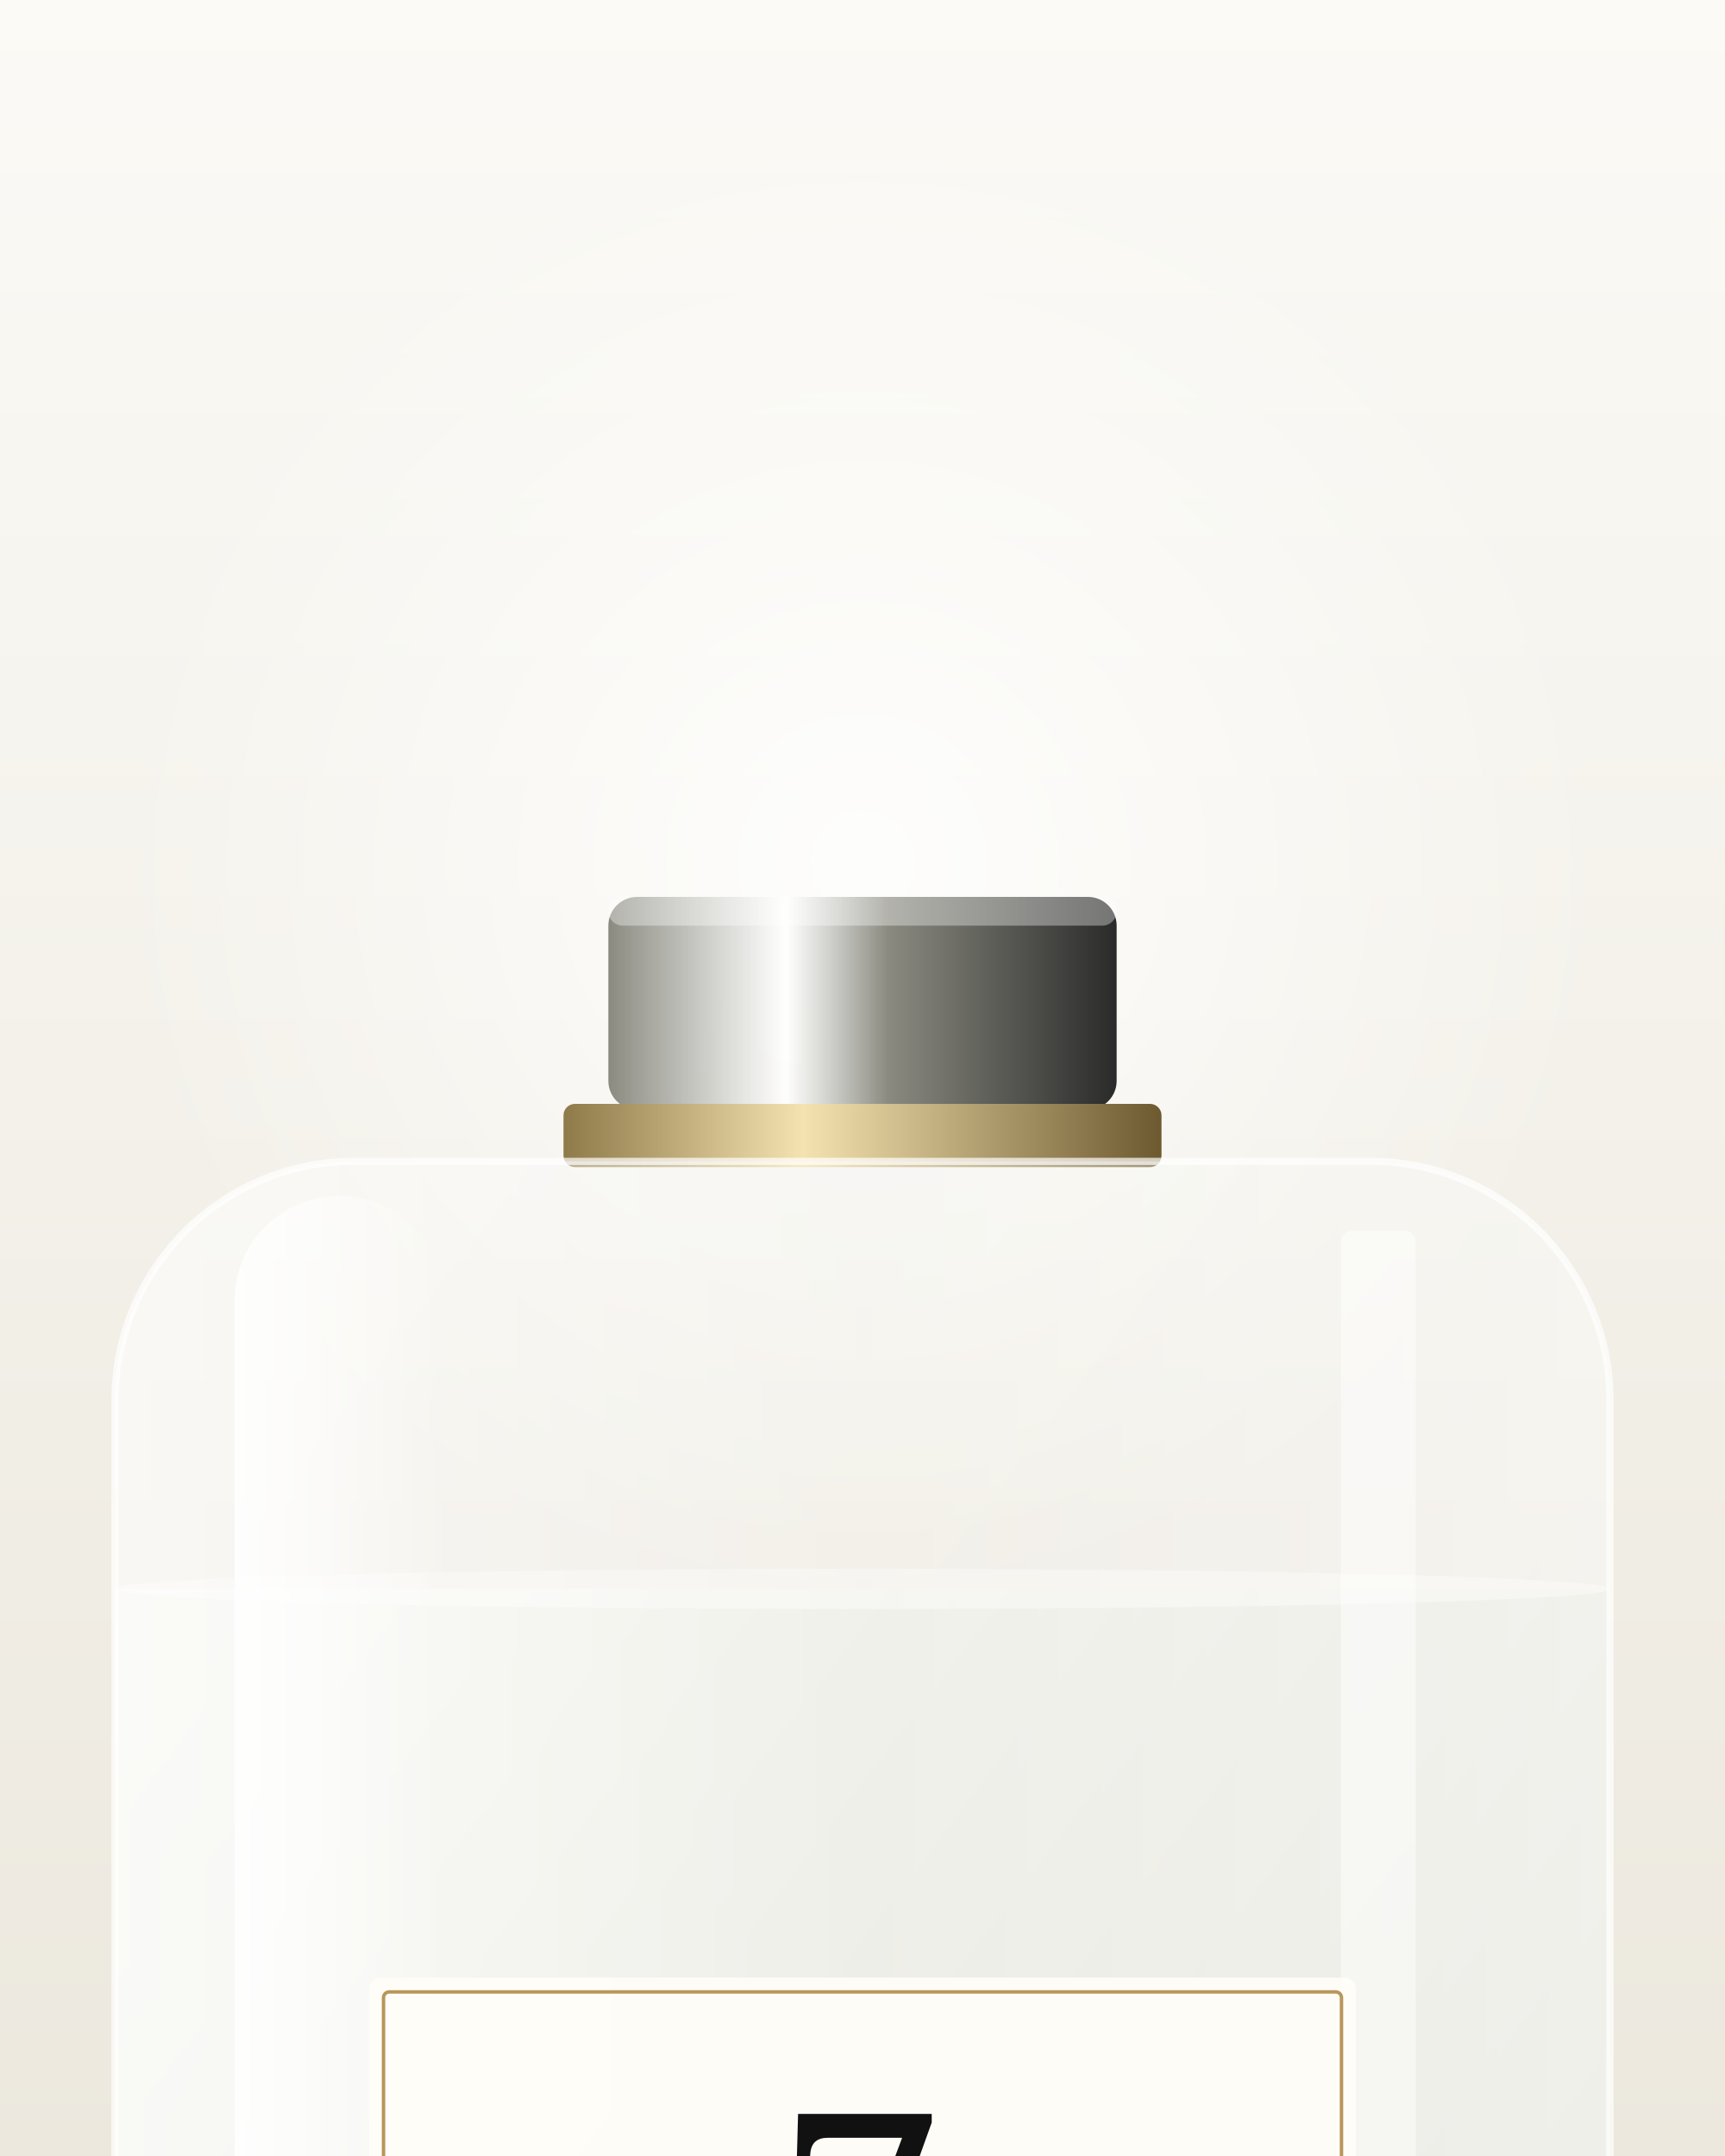
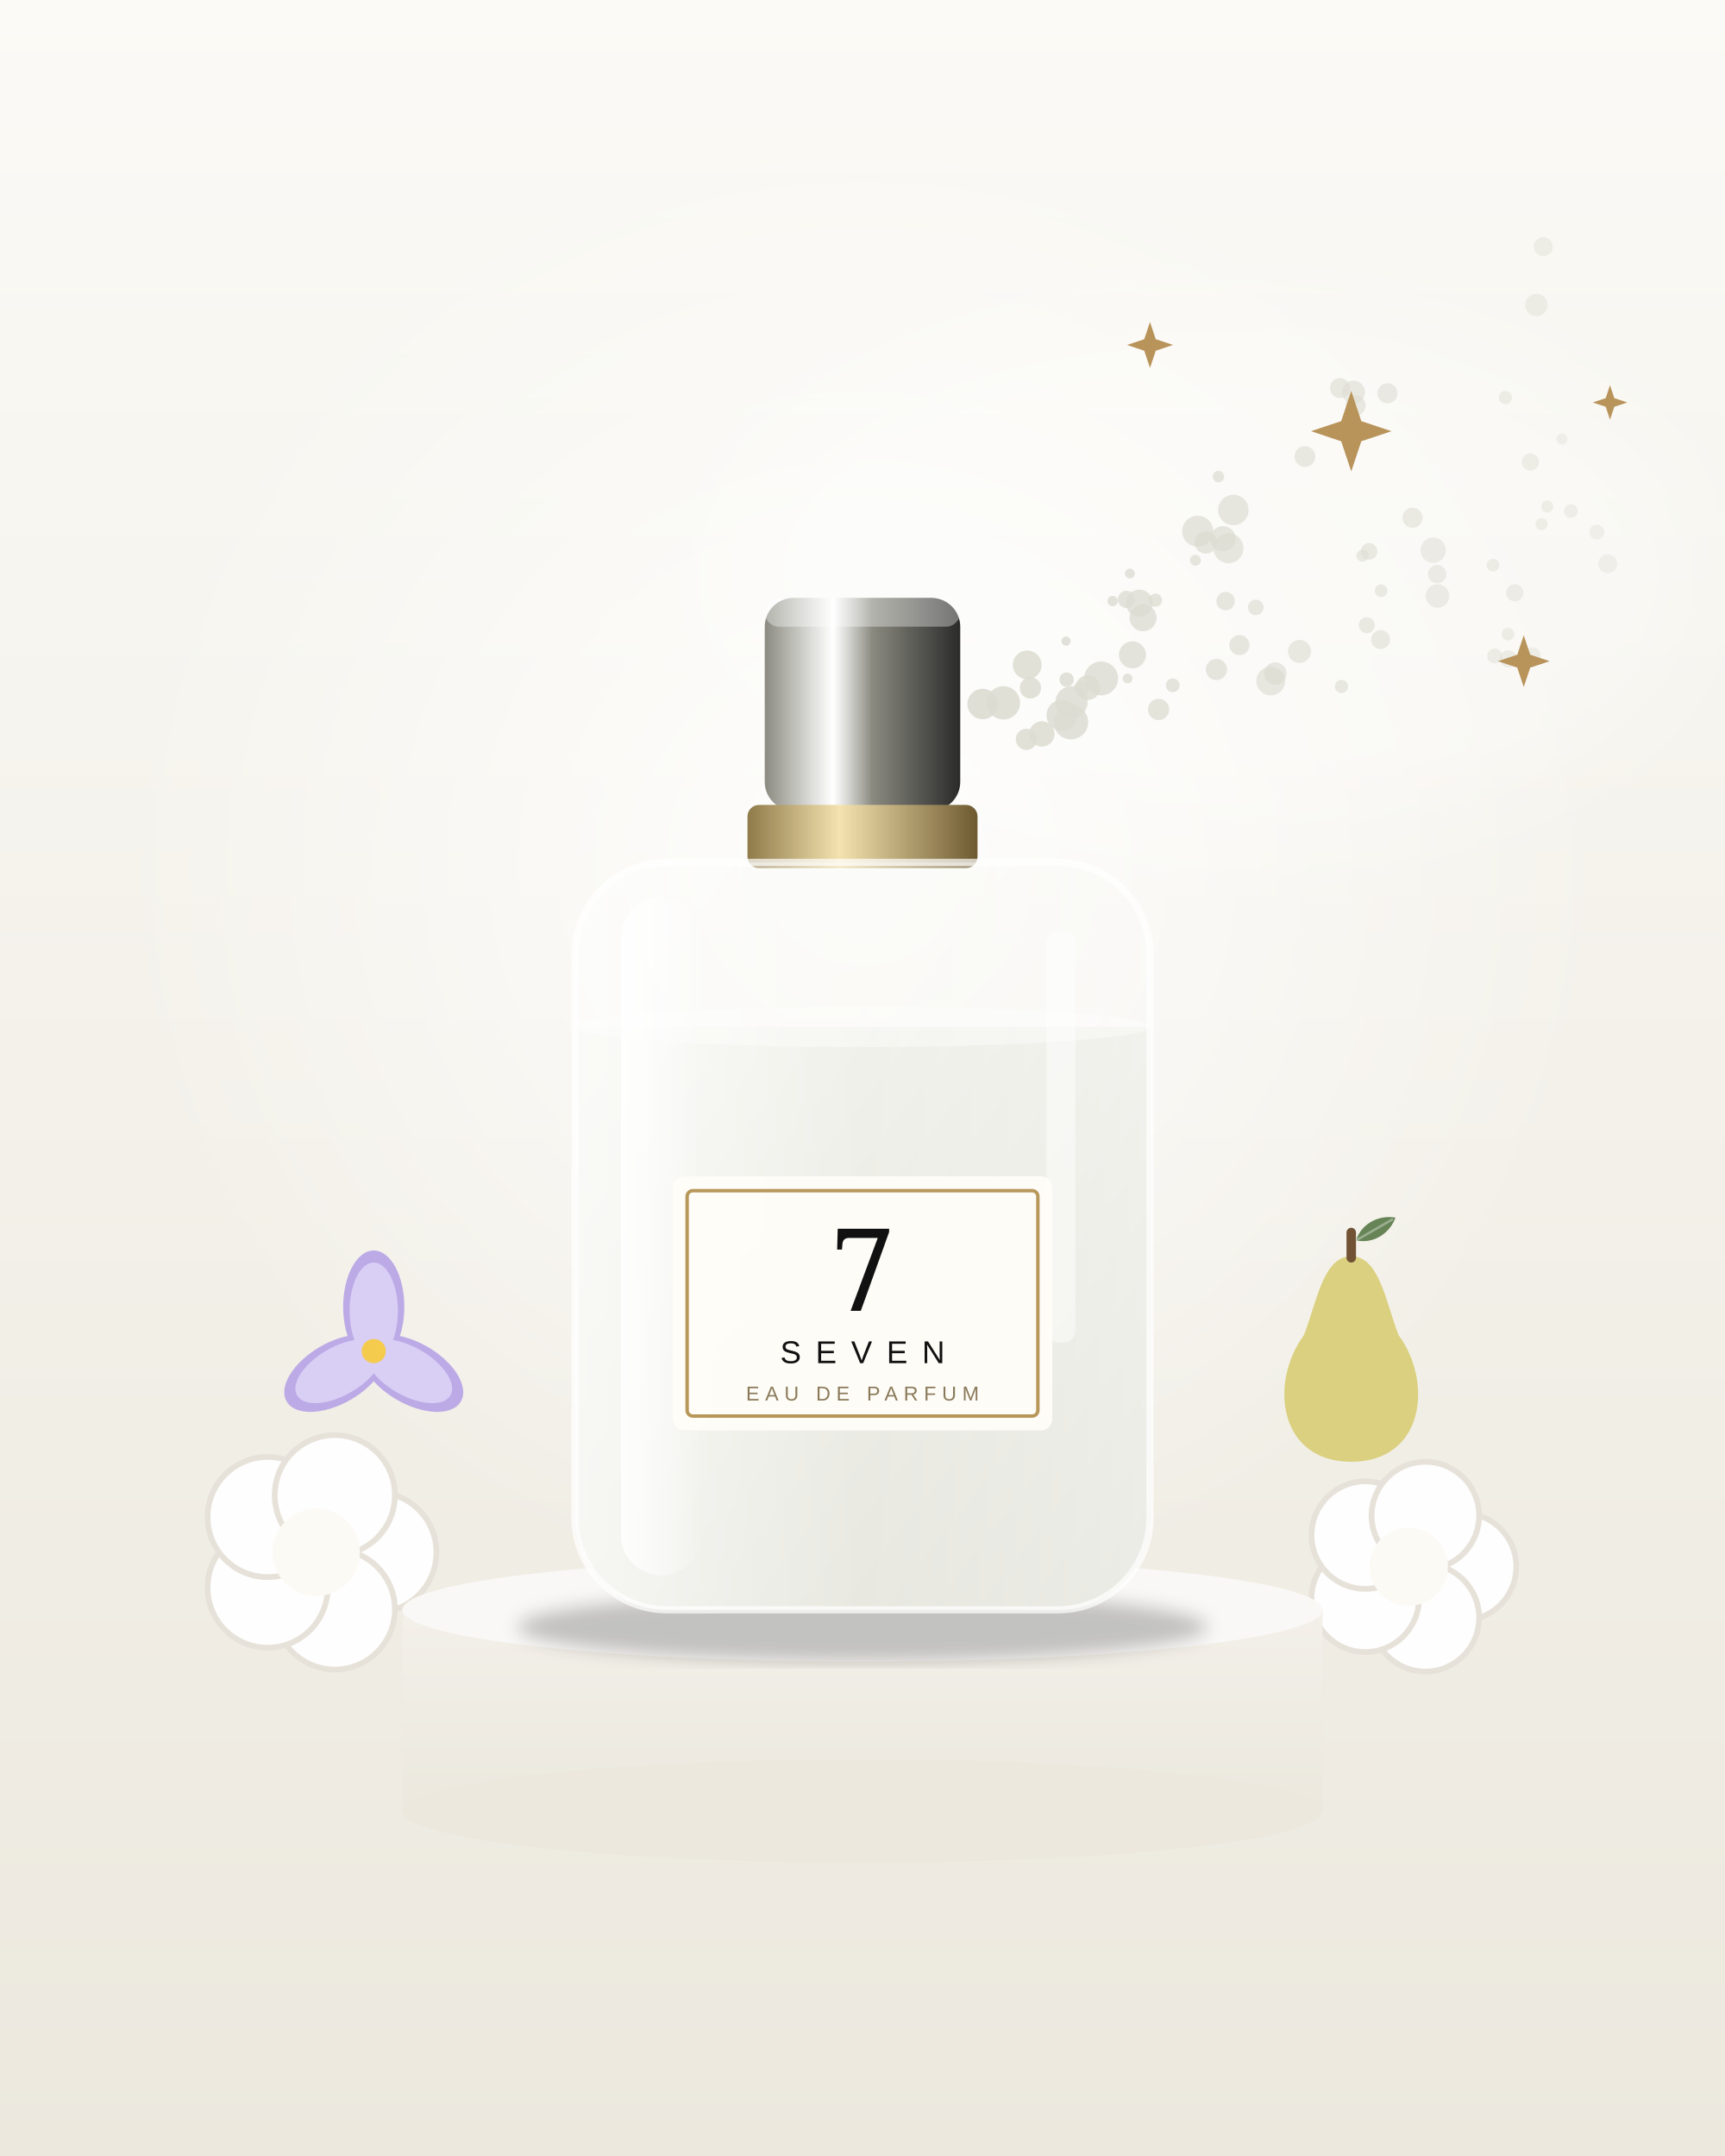
<svg xmlns="http://www.w3.org/2000/svg" viewBox="0 0 600 750">
  <defs>
    <linearGradient id="bg" x1="0" y1="0" x2="0" y2="1">
      <stop offset="0" stop-color="#fbfaf6" />
      <stop offset="1" stop-color="#ece8de" />
    </linearGradient>
    <radialGradient id="glow" cx="50%" cy="50%" r="50%">
      <stop offset="0" stop-color="#fff" stop-opacity="0.85" />
      <stop offset="1" stop-color="#fff" stop-opacity="0" />
    </radialGradient>
    <linearGradient id="box" x1="0" y1="0" x2="1" y2="1">
      <stop offset="0" stop-color="#2b2b2b" />
      <stop offset="1" stop-color="#0d0d0d" />
    </linearGradient>
    <linearGradient id="glass" x1="0" y1="0" x2="1" y2="0">
      <stop offset="0" stop-color="#fff" stop-opacity="0.55" />
      <stop offset="0.5" stop-color="#fff" stop-opacity="0.12" />
      <stop offset="1" stop-color="#fff" stop-opacity="0.4" />
    </linearGradient>
    <linearGradient id="liquid" x1="0" y1="0" x2="1" y2="1">
      <stop offset="0" stop-color="#f5f5f0" />
      <stop offset="1" stop-color="#dcdcd2" />
    </linearGradient>
    <linearGradient id="cap" x1="0" y1="0" x2="1" y2="0">
      <stop offset="0" stop-color="#8a8a80" />
      <stop offset="0.35" stop-color="#ffffff" stop-opacity="0.9" />
      <stop offset="0.55" stop-color="#8a8a80" />
      <stop offset="1" stop-color="#2a2a2a" />
    </linearGradient>
    <linearGradient id="collar" x1="0" y1="0" x2="1" y2="0">
      <stop offset="0" stop-color="#8f7a4a" />
      <stop offset="0.4" stop-color="#f4e3b0" />
      <stop offset="1" stop-color="#6e5a30" />
    </linearGradient>
    <linearGradient id="shine" x1="0" y1="0" x2="1" y2="0">
      <stop offset="0" stop-color="#fff" stop-opacity="0.85" />
      <stop offset="1" stop-color="#fff" stop-opacity="0" />
    </linearGradient>
    <linearGradient id="fade" x1="0" y1="0" x2="0" y2="1">
      <stop offset="0" stop-color="#fff" stop-opacity="0.35" />
      <stop offset="1" stop-color="#fff" stop-opacity="0" />
    </linearGradient>
    <filter id="soft">
      <feGaussianBlur stdDeviation="3" />
    </filter>
    <filter id="blur18">
      <feGaussianBlur stdDeviation="18" />
    </filter>
  </defs>
  <rect width="600" height="750" fill="url(#bg)" />
  <circle cx="300" cy="300" r="260" fill="url(#glow)" />
-   <ellipse cx="300" cy="1086" rx="312" ry="12" fill="#000" opacity="0.22" filter="url(#soft)" />
-   <rect x="211.6" y="312" width="176.8" height="74" rx="10" fill="url(#cap)" />
-   <rect x="211.6" y="312" width="176.8" height="10" rx="5" fill="#fff" opacity="0.35" />
-   <rect x="196" y="384" width="208" height="22" rx="4" fill="url(#collar)" />
-   <rect x="40" y="404" width="520" height="676" rx="83.2" fill="url(#liquid)" opacity="0.18" />
+   <ellipse cx="420" cy="200" rx="170" ry="90" fill="#fff" opacity="0.35" filter="url(#blur18)" />
+   <circle cx="341.8" cy="244.9" r="5.3" fill="#dcdcd2" opacity="0.90" />
+   <circle cx="536.2" cy="182.3" r="2.1" fill="#dcdcd2" opacity="0.43" />
+   <circle cx="396.3" cy="209.8" r="4.7" fill="#dcdcd2" opacity="0.77" />
+   <circle cx="524.7" cy="229.2" r="3.0" fill="#dcdcd2" opacity="0.46" />
+   <circle cx="533.0" cy="228.1" r="2.9" fill="#dcdcd2" opacity="0.44" />
+   <circle cx="499.9" cy="199.7" r="3.2" fill="#dcdcd2" opacity="0.52" />
+   <circle cx="546.4" cy="177.8" r="2.4" fill="#dcdcd2" opacity="0.41" />
+   <circle cx="362.4" cy="255.3" r="4.4" fill="#dcdcd2" opacity="0.85" />
+   <circle cx="519.9" cy="228.2" r="2.6" fill="#dcdcd2" opacity="0.47" />
+   <circle cx="524.5" cy="220.6" r="2.2" fill="#dcdcd2" opacity="0.46" />
+   <circle cx="534.4" cy="106.1" r="3.9" fill="#dcdcd2" opacity="0.44" />
+   <circle cx="491.3" cy="180.1" r="3.5" fill="#dcdcd2" opacity="0.54" />
+   <circle cx="543.3" cy="152.7" r="1.9" fill="#dcdcd2" opacity="0.41" />
+   <circle cx="369.4" cy="248.8" r="5.4" fill="#dcdcd2" opacity="0.83" />
+   <circle cx="426.3" cy="209.1" r="3.2" fill="#dcdcd2" opacity="0.69" />
+   <circle cx="443.6" cy="234.3" r="3.9" fill="#dcdcd2" opacity="0.65" />
+   <circle cx="357.0" cy="257.2" r="3.7" fill="#dcdcd2" opacity="0.86" />
+   <circle cx="480.4" cy="205.5" r="2.2" fill="#dcdcd2" opacity="0.56" />
+   <circle cx="376.2" cy="239.4" r="2.6" fill="#dcdcd2" opacity="0.81" />
+   <circle cx="431.1" cy="224.4" r="3.5" fill="#dcdcd2" opacity="0.68" />
+   <circle cx="403.0" cy="246.8" r="3.7" fill="#dcdcd2" opacity="0.75" />
+   <circle cx="480.2" cy="222.5" r="3.3" fill="#dcdcd2" opacity="0.56" />
+   <circle cx="482.6" cy="136.8" r="3.5" fill="#dcdcd2" opacity="0.56" />
+   <circle cx="453.9" cy="158.8" r="3.6" fill="#dcdcd2" opacity="0.63" />
+   <circle cx="425.4" cy="187.4" r="4.4" fill="#dcdcd2" opacity="0.70" />
+   <circle cx="466.6" cy="238.8" r="2.3" fill="#dcdcd2" opacity="0.60" />
+   <circle cx="470.8" cy="136.4" r="4.0" fill="#dcdcd2" opacity="0.59" />
+   <circle cx="393.9" cy="227.8" r="4.7" fill="#dcdcd2" opacity="0.77" />
+   <circle cx="452.0" cy="226.6" r="4.0" fill="#dcdcd2" opacity="0.63" />
+   <circle cx="358.4" cy="239.3" r="3.7" fill="#dcdcd2" opacity="0.86" />
+   <circle cx="393.0" cy="199.5" r="1.7" fill="#dcdcd2" opacity="0.77" />
+   <circle cx="466.1" cy="135.0" r="3.5" fill="#dcdcd2" opacity="0.60" />
+   <circle cx="357.3" cy="231.3" r="5.0" fill="#dcdcd2" opacity="0.86" />
+   <circle cx="416.6" cy="184.8" r="5.4" fill="#dcdcd2" opacity="0.72" />
+   <circle cx="415.8" cy="194.9" r="1.9" fill="#dcdcd2" opacity="0.72" />
+   <circle cx="555.4" cy="185.1" r="2.6" fill="#dcdcd2" opacity="0.38" />
+   <circle cx="423.8" cy="165.8" r="2.0" fill="#dcdcd2" opacity="0.70" />
+   <circle cx="471.5" cy="141.1" r="3.5" fill="#dcdcd2" opacity="0.59" />
+   <circle cx="392.2" cy="236.0" r="1.7" fill="#dcdcd2" opacity="0.78" />
+   <circle cx="371.0" cy="236.4" r="2.5" fill="#dcdcd2" opacity="0.83" />
+   <circle cx="442.0" cy="236.9" r="5.0" fill="#dcdcd2" opacity="0.66" />
+   <circle cx="397.6" cy="214.9" r="4.7" fill="#dcdcd2" opacity="0.76" />
+   <circle cx="559.2" cy="196.1" r="3.3" fill="#dcdcd2" opacity="0.38" />
+   <circle cx="372.5" cy="251.2" r="6.0" fill="#dcdcd2" opacity="0.82" />
+   <circle cx="519.3" cy="196.6" r="2.2" fill="#dcdcd2" opacity="0.47" />
+   <circle cx="370.8" cy="223.0" r="1.6" fill="#dcdcd2" opacity="0.83" />
+   <circle cx="387.0" cy="209.1" r="1.8" fill="#dcdcd2" opacity="0.79" />
+   <circle cx="378.4" cy="239.2" r="4.3" fill="#dcdcd2" opacity="0.81" />
+   <circle cx="475.4" cy="217.5" r="2.8" fill="#dcdcd2" opacity="0.58" />
+   <circle cx="407.9" cy="238.4" r="2.4" fill="#dcdcd2" opacity="0.74" />
+   <circle cx="372.7" cy="244.3" r="5.6" fill="#dcdcd2" opacity="0.82" />
+   <circle cx="423.1" cy="232.9" r="3.7" fill="#dcdcd2" opacity="0.70" />
+   <circle cx="468.4" cy="146.6" r="1.7" fill="#dcdcd2" opacity="0.59" />
+   <circle cx="436.8" cy="211.3" r="2.7" fill="#dcdcd2" opacity="0.67" />
+   <circle cx="500.0" cy="207.3" r="4.1" fill="#dcdcd2" opacity="0.52" />
+   <circle cx="419.4" cy="188.7" r="3.9" fill="#dcdcd2" opacity="0.71" />
+   <circle cx="427.3" cy="190.7" r="5.2" fill="#dcdcd2" opacity="0.69" />
+   <circle cx="476.2" cy="191.8" r="2.9" fill="#dcdcd2" opacity="0.57" />
+   <circle cx="536.8" cy="85.8" r="3.3" fill="#dcdcd2" opacity="0.43" />
+   <circle cx="526.9" cy="206.2" r="3.0" fill="#dcdcd2" opacity="0.45" />
+   <circle cx="473.9" cy="193.3" r="2.1" fill="#dcdcd2" opacity="0.58" />
+   <circle cx="532.3" cy="160.7" r="3.0" fill="#dcdcd2" opacity="0.44" />
+   <circle cx="349.0" cy="244.5" r="5.8" fill="#dcdcd2" opacity="0.88" />
+   <circle cx="391.8" cy="208.5" r="3.0" fill="#dcdcd2" opacity="0.78" />
+   <circle cx="383.0" cy="236.0" r="5.9" fill="#dcdcd2" opacity="0.80" />
+   <circle cx="429.0" cy="177.4" r="5.3" fill="#dcdcd2" opacity="0.69" />
+   <circle cx="538.2" cy="176.2" r="2.1" fill="#dcdcd2" opacity="0.43" />
+   <circle cx="401.9" cy="208.8" r="2.3" fill="#dcdcd2" opacity="0.75" />
+   <circle cx="523.6" cy="138.3" r="2.3" fill="#dcdcd2" opacity="0.46" />
+   <circle cx="498.5" cy="191.4" r="4.4" fill="#dcdcd2" opacity="0.52" />
+   <path d="M 470 136 L 473.5 146.5 L 484 150 L 473.5 153.5 L 470 164 L 466.5 153.5 L 456 150 L 466.5 146.5 Z" fill="#b8935a" />
+   <path d="M 530 221 L 532.25 227.75 L 539 230 L 532.25 232.25 L 530 239 L 527.75 232.25 L 521 230 L 527.75 227.75 Z" fill="#b8935a" />
+   <path d="M 400 112 L 402 118 L 408 120 L 402 122 L 400 128 L 398 122 L 392 120 L 398 118 Z" fill="#b8935a" />
+   <path d="M 560 134 L 561.5 138.5 L 566 140 L 561.5 141.5 L 560 146 L 558.5 141.5 L 554 140 L 558.5 138.5 Z" fill="#b8935a" />
+   <g opacity="0.95">
+     <g transform="translate(110 540)">
+       <circle cx="20.9" cy="0" r="20.9" fill="#ffffff" stroke="#e7e2d8" stroke-width="2" />
+       <circle cx="6.458" cy="19.877" r="20.9" fill="#ffffff" stroke="#e7e2d8" stroke-width="2" />
+       <circle cx="-16.908" cy="12.285" r="20.9" fill="#ffffff" stroke="#e7e2d8" stroke-width="2" />
+       <circle cx="-16.908" cy="-12.285" r="20.9" fill="#ffffff" stroke="#e7e2d8" stroke-width="2" />
+       <circle cx="6.458" cy="-19.877" r="20.9" fill="#ffffff" stroke="#e7e2d8" stroke-width="2" />
+       <circle r="15.2" fill="#fdfbf6" />
+     </g>
+     <g transform="translate(490 545)">
+       <circle cx="18.7" cy="0" r="18.7" fill="#ffffff" stroke="#e7e2d8" stroke-width="2" />
+       <circle cx="5.779" cy="17.785" r="18.7" fill="#ffffff" stroke="#e7e2d8" stroke-width="2" />
+       <circle cx="-15.129" cy="10.992" r="18.7" fill="#ffffff" stroke="#e7e2d8" stroke-width="2" />
+       <circle cx="-15.129" cy="-10.992" r="18.7" fill="#ffffff" stroke="#e7e2d8" stroke-width="2" />
+       <circle cx="5.779" cy="-17.785" r="18.7" fill="#ffffff" stroke="#e7e2d8" stroke-width="2" />
+       <circle r="13.6" fill="#fdfbf6" />
+     </g>
+     <g transform="translate(470 470) scale(0.55)">
+       <path d="M0 -60 C 18 -60 22 -30 30 -10 C 52 20 46 70 0 70 C -46 70 -52 20 -30 -10 C -22 -30 -18 -60 0 -60 Z" fill="#d9cf7a" />
+       <rect x="-3" y="-78" width="6" height="22" rx="3" fill="#6b4a2b" />
+       <g transform="translate(3 -70) rotate(-30)">
+         <path d="M0 0 C 9 -8.1, 21.6 -6.3, 28.8 0 C 21.6 6.3, 9 8.1, 0 0 Z" fill="#5f7f4f" />
+         <path d="M0 0 L 27 0" stroke="#fff" stroke-opacity="0.35" stroke-width="1.5" />
+       </g>
+     </g>
+     <g transform="translate(130 470)">
+       <ellipse cx="0" cy="15.4" rx="10.64" ry="19.6" transform="rotate(60)" fill="#b9a7e6" />
+       <ellipse cx="0" cy="15.4" rx="10.64" ry="19.6" transform="rotate(180)" fill="#b9a7e6" />
+       <ellipse cx="0" cy="15.4" rx="10.64" ry="19.6" transform="rotate(300)" fill="#b9a7e6" />
+       <ellipse cx="0" cy="-14" rx="8.4" ry="16.8" transform="rotate(0)" fill="#d8cdf5" />
+       <ellipse cx="0" cy="-14" rx="8.4" ry="16.8" transform="rotate(120)" fill="#d8cdf5" />
+       <ellipse cx="0" cy="-14" rx="8.4" ry="16.8" transform="rotate(240)" fill="#d8cdf5" />
+       <circle r="4.2" fill="#f6c945" />
+     </g>
+   </g>
+   <rect x="140" y="560" width="320" height="70" fill="#ece8de" opacity="0.9" />
+   <rect x="140" y="560" width="320" height="70" fill="url(#fade)" />
+   <ellipse cx="300" cy="630" rx="160" ry="18" fill="#ece8de" />
+   <ellipse cx="300" cy="560" rx="160" ry="18" fill="#fff" opacity="0.92" />
+   <ellipse cx="300" cy="560" rx="160" ry="18" fill="#ece8de" opacity="0.25" />
+   <ellipse cx="300" cy="566" rx="120" ry="12" fill="#000" opacity="0.22" filter="url(#soft)" />
+   <rect x="266" y="208" width="68" height="74" rx="10" fill="url(#cap)" />
+   <rect x="266" y="208" width="68" height="10" rx="5" fill="#fff" opacity="0.35" />
+   <rect x="260" y="280" width="80" height="22" rx="4" fill="url(#collar)" />
+   <rect x="200" y="300" width="200" height="260" rx="32" fill="url(#liquid)" opacity="0.18" />
  <clipPath id="body">
-     <rect x="40" y="404" width="520" height="676" rx="83.2" />
+     <rect x="200" y="300" width="200" height="260" rx="32" />
  </clipPath>
  <g clip-path="url(#body)">
-     <rect x="40" y="552.72" width="520" height="676" fill="url(#liquid)" />
-     <ellipse cx="300" cy="552.72" rx="260" ry="7" fill="#fff" opacity="0.35" />
-     <rect x="40" y="404" width="520" height="676" fill="url(#glass)" />
-     <rect x="81.6" y="416" width="72.8" height="652" rx="36.4" fill="url(#shine)" />
-     <rect x="466.4" y="428" width="26" height="371.8" rx="4" fill="#fff" opacity="0.45" />
+     <rect x="200" y="357.2" width="200" height="260" fill="url(#liquid)" />
+     <ellipse cx="300" cy="357.2" rx="100" ry="7" fill="#fff" opacity="0.35" />
+     <rect x="200" y="300" width="200" height="260" fill="url(#glass)" />
+     <rect x="216" y="312" width="28" height="236" rx="14" fill="url(#shine)" />
+     <rect x="364" y="324" width="10" height="143" rx="4" fill="#fff" opacity="0.45" />
  </g>
-   <rect x="40" y="404" width="520" height="676" rx="83.2" fill="none" stroke="#fff" stroke-opacity="0.7" stroke-width="2.5" />
-   <rect x="128.4" y="687.92" width="343.2" height="229.84" rx="4" fill="#fffdf8" opacity="0.96" />
-   <rect x="133.4" y="692.92" width="333.2" height="219.84" rx="2" fill="none" stroke="#b8975a" stroke-width="1.2" />
-   <text x="300" y="809.6" font-family="Georgia, serif" font-size="104" text-anchor="middle" fill="#111">7</text>
-   <text x="300" y="856.92" font-family="Arial, sans-serif" font-size="28.6" letter-spacing="13" text-anchor="middle" fill="#111">SEVEN</text>
-   <text x="300" y="890.72" font-family="Arial, sans-serif" font-size="18.2" letter-spacing="2" text-anchor="middle" fill="#8a7a5a">EAU DE PARFUM</text>
+   <rect x="200" y="300" width="200" height="260" rx="32" fill="none" stroke="#fff" stroke-opacity="0.7" stroke-width="2.5" />
+   <rect x="234" y="409.2" width="132" height="88.4" rx="4" fill="#fffdf8" opacity="0.96" />
+   <rect x="239" y="414.2" width="122" height="78.4" rx="2" fill="none" stroke="#b8975a" stroke-width="1.2" />
+   <text x="300" y="456" font-family="Georgia, serif" font-size="40" text-anchor="middle" fill="#111">7</text>
+   <text x="300" y="474.2" font-family="Arial, sans-serif" font-size="11" letter-spacing="5" text-anchor="middle" fill="#111">SEVEN</text>
+   <text x="300" y="487.2" font-family="Arial, sans-serif" font-size="7" letter-spacing="2" text-anchor="middle" fill="#8a7a5a">EAU DE PARFUM</text>
</svg>
